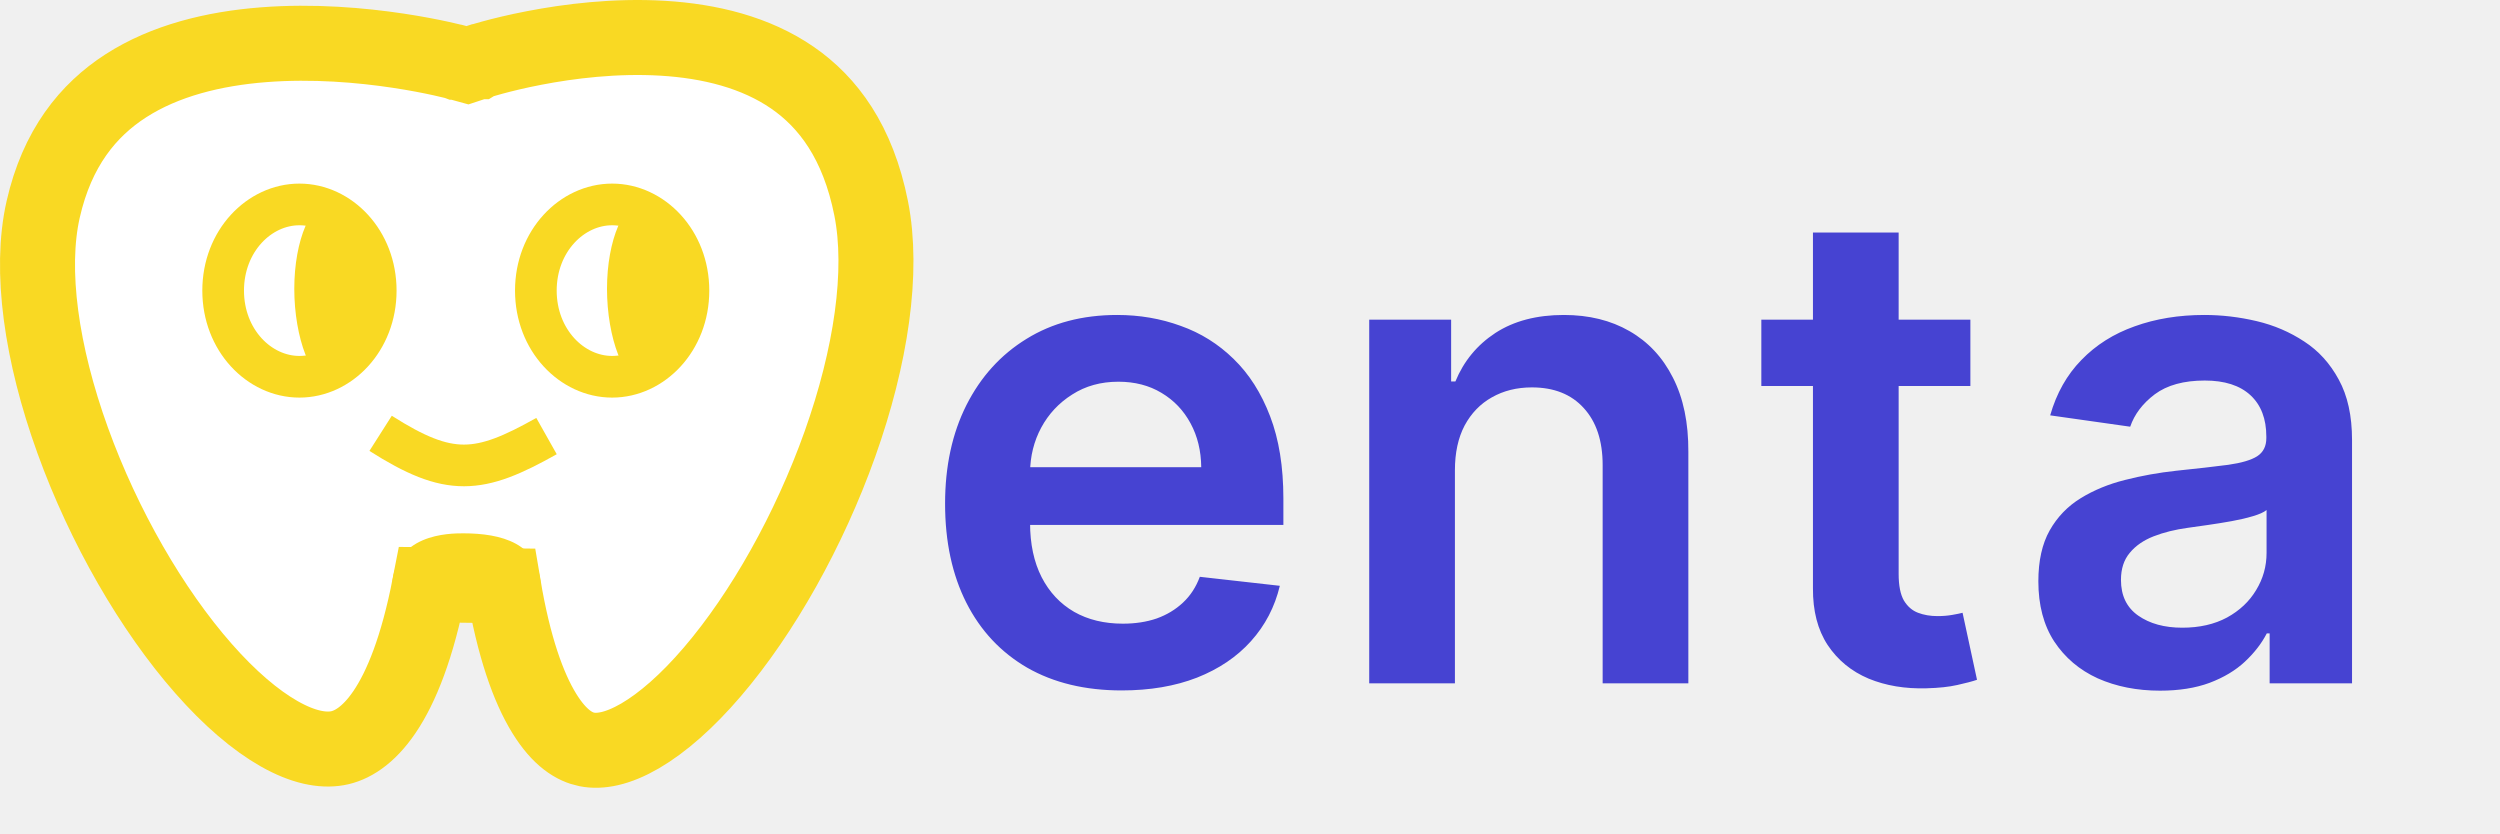
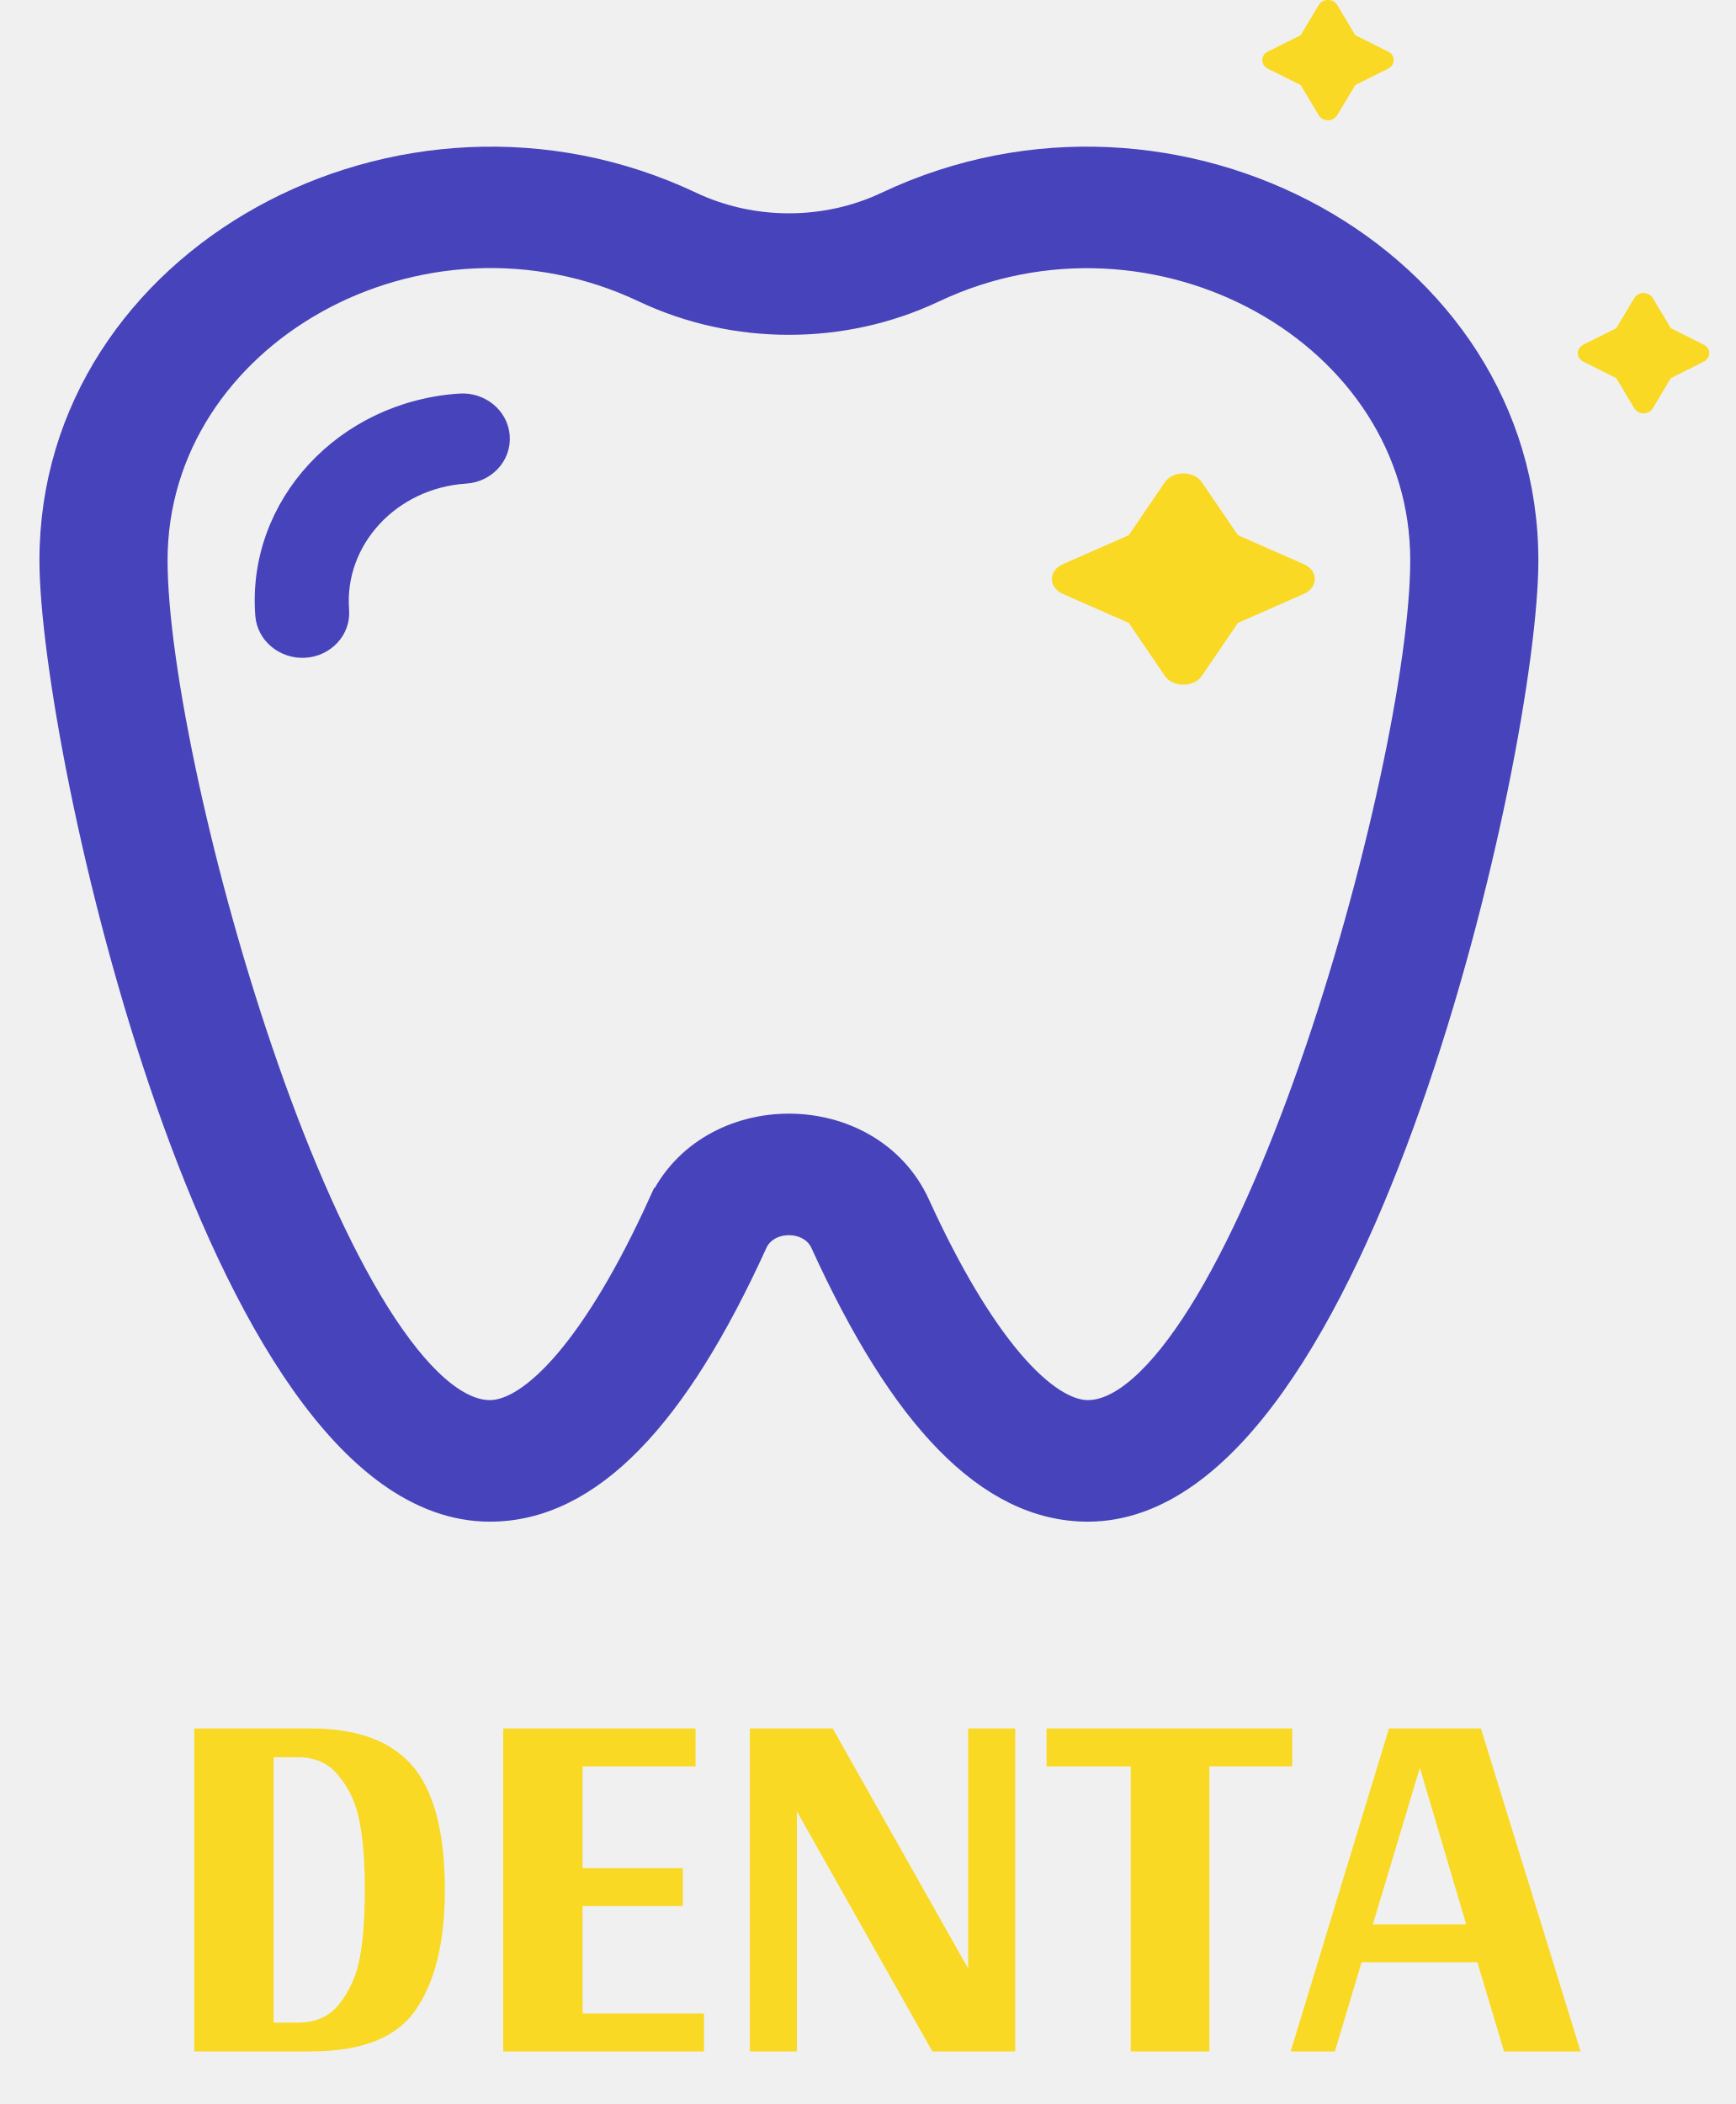
- <svg xmlns="http://www.w3.org/2000/svg" width="150" height="50" viewBox="0 0 150 50" fill="none">
-   <path d="M28.693 3.703L28.696 3.701L28.732 3.69C28.767 3.679 28.822 3.662 28.896 3.639C29.046 3.594 29.273 3.528 29.567 3.449C30.156 3.29 31.01 3.078 32.05 2.878C34.144 2.473 36.919 2.124 39.755 2.294C42.602 2.464 45.352 3.147 47.548 4.663C49.682 6.136 51.48 8.521 52.27 12.504C53.024 16.298 52.259 21.403 50.401 26.627C48.557 31.808 45.745 36.803 42.743 40.309C41.241 42.064 39.758 43.367 38.403 44.156C37.041 44.947 35.989 45.12 35.213 44.966C34.489 44.822 33.584 44.31 32.655 42.801C31.703 41.257 30.822 38.807 30.207 35.144L25.78 35.088C24.317 42.627 21.879 44.606 20.246 44.894C19.347 45.053 18.187 44.841 16.75 44.025C15.318 43.212 13.77 41.886 12.214 40.117C9.105 36.583 6.223 31.578 4.362 26.426C2.482 21.225 1.762 16.208 2.59 12.564C3.424 8.893 5.278 6.61 7.555 5.145C9.897 3.638 12.819 2.917 15.816 2.684C18.797 2.451 21.703 2.712 23.886 3.041C24.971 3.204 25.863 3.382 26.477 3.517C26.785 3.585 27.021 3.641 27.178 3.68C27.256 3.7 27.314 3.715 27.351 3.724L27.389 3.734L27.394 3.736L27.395 3.736L27.396 3.736L27.396 3.736L28.048 3.915L28.69 3.703L28.691 3.703L28.691 3.703L28.693 3.703Z" fill="white" stroke="#F9D923" stroke-width="4.5" />
-   <path d="M22.837 26C26.974 28.632 28.733 28.449 32.791 26.164" stroke="#F9D923" stroke-width="2.5" />
-   <path d="M22.544 17.436C22.544 20.408 20.383 22.606 17.966 22.606C15.549 22.606 13.389 20.408 13.389 17.436C13.389 14.464 15.549 12.266 17.966 12.266C20.383 12.266 22.544 14.464 22.544 17.436Z" fill="white" stroke="#F9D923" stroke-width="2.5" />
-   <path d="M41.307 17.436C41.307 20.408 39.146 22.606 36.729 22.606C34.312 22.606 32.151 20.408 32.151 17.436C32.151 14.464 34.312 12.266 36.729 12.266C39.146 12.266 41.307 14.464 41.307 17.436Z" fill="white" stroke="#F9D923" stroke-width="2.5" />
-   <path d="M23.176 17.328C23.176 20.261 21.197 23.016 19.938 23.016C18.678 23.016 17.657 20.261 17.657 17.328C17.657 14.394 18.678 12.016 19.938 12.016C21.197 12.016 23.176 14.394 23.176 17.328Z" fill="#F9D923" />
-   <path d="M41.939 17.328C41.939 20.261 39.96 23.016 38.701 23.016C37.441 23.016 36.42 20.261 36.42 17.328C36.42 14.394 37.441 12.016 38.701 12.016C39.96 12.016 41.939 14.394 41.939 17.328Z" fill="#F9D923" />
-   <path d="M32.453 35.344C32.453 36.41 28.544 35.696 27.4 35.696C26.256 35.696 23.523 36.575 23.523 35.344C23.523 32 26.998 32 27.8 32C30.008 32 32.453 32.557 32.453 35.344Z" fill="#F9D923" />
-   <path d="M67.301 41.426C65.114 41.426 63.224 40.972 61.633 40.062C60.052 39.144 58.835 37.847 57.983 36.17C57.131 34.485 56.705 32.501 56.705 30.219C56.705 27.974 57.131 26.005 57.983 24.31C58.845 22.605 60.047 21.279 61.591 20.332C63.135 19.376 64.948 18.898 67.031 18.898C68.376 18.898 69.645 19.116 70.838 19.551C72.041 19.977 73.101 20.64 74.02 21.54C74.948 22.439 75.677 23.585 76.207 24.977C76.738 26.36 77.003 28.008 77.003 29.921V31.497H59.119V28.031H72.074C72.064 27.046 71.851 26.171 71.435 25.403C71.018 24.627 70.436 24.016 69.688 23.571C68.949 23.126 68.087 22.903 67.102 22.903C66.051 22.903 65.128 23.159 64.332 23.671C63.537 24.172 62.917 24.835 62.472 25.659C62.036 26.474 61.813 27.368 61.804 28.344V31.369C61.804 32.638 62.036 33.727 62.5 34.636C62.964 35.536 63.613 36.227 64.446 36.71C65.279 37.184 66.255 37.42 67.372 37.42C68.12 37.42 68.797 37.316 69.403 37.108C70.01 36.89 70.535 36.573 70.98 36.156C71.425 35.74 71.761 35.224 71.989 34.608L76.79 35.148C76.487 36.417 75.909 37.525 75.057 38.472C74.214 39.409 73.135 40.138 71.818 40.659C70.502 41.17 68.996 41.426 67.301 41.426ZM87.295 28.216V41H82.153V19.182H87.068V22.889H87.323C87.825 21.668 88.626 20.697 89.724 19.977C90.832 19.258 92.2 18.898 93.829 18.898C95.335 18.898 96.646 19.22 97.764 19.864C98.891 20.508 99.762 21.44 100.377 22.662C101.002 23.884 101.31 25.366 101.301 27.108V41H96.159V27.903C96.159 26.445 95.78 25.304 95.022 24.48C94.274 23.656 93.237 23.244 91.912 23.244C91.012 23.244 90.212 23.443 89.511 23.841C88.82 24.229 88.275 24.793 87.877 25.531C87.489 26.27 87.295 27.165 87.295 28.216ZM118.223 19.182V23.159H105.68V19.182H118.223ZM108.777 13.954H113.919V34.438C113.919 35.129 114.023 35.659 114.231 36.028C114.449 36.388 114.733 36.635 115.084 36.767C115.434 36.9 115.822 36.966 116.248 36.966C116.57 36.966 116.864 36.942 117.129 36.895C117.404 36.847 117.612 36.805 117.754 36.767L118.621 40.787C118.346 40.882 117.953 40.986 117.442 41.099C116.94 41.213 116.324 41.279 115.595 41.298C114.307 41.336 113.147 41.142 112.115 40.716C111.083 40.28 110.264 39.608 109.658 38.699C109.061 37.79 108.767 36.653 108.777 35.29V13.954ZM129.602 41.44C128.219 41.44 126.974 41.194 125.866 40.702C124.767 40.2 123.896 39.461 123.252 38.486C122.618 37.51 122.301 36.308 122.301 34.878C122.301 33.647 122.528 32.629 122.982 31.824C123.437 31.019 124.057 30.375 124.843 29.892C125.629 29.409 126.515 29.044 127.499 28.798C128.494 28.543 129.521 28.358 130.582 28.244C131.86 28.112 132.897 27.993 133.693 27.889C134.488 27.776 135.066 27.605 135.426 27.378C135.795 27.141 135.98 26.776 135.98 26.284V26.199C135.98 25.129 135.662 24.3 135.028 23.713C134.393 23.126 133.48 22.832 132.286 22.832C131.027 22.832 130.028 23.107 129.289 23.656C128.56 24.206 128.068 24.854 127.812 25.602L123.011 24.921C123.39 23.595 124.015 22.487 124.886 21.597C125.757 20.697 126.822 20.025 128.082 19.579C129.341 19.125 130.733 18.898 132.258 18.898C133.309 18.898 134.355 19.021 135.397 19.267C136.439 19.513 137.391 19.921 138.252 20.489C139.114 21.047 139.805 21.81 140.326 22.776C140.856 23.741 141.122 24.949 141.122 26.398V41H136.178V38.003H136.008C135.695 38.609 135.255 39.177 134.687 39.707C134.128 40.228 133.423 40.65 132.57 40.972C131.728 41.284 130.738 41.44 129.602 41.44ZM130.937 37.662C131.969 37.662 132.864 37.458 133.622 37.051C134.379 36.635 134.962 36.085 135.369 35.403C135.785 34.722 135.994 33.978 135.994 33.173V30.602C135.833 30.735 135.558 30.858 135.17 30.972C134.791 31.085 134.365 31.185 133.891 31.27C133.418 31.355 132.949 31.431 132.485 31.497C132.021 31.563 131.619 31.62 131.278 31.668C130.511 31.772 129.824 31.942 129.218 32.179C128.612 32.416 128.134 32.747 127.784 33.173C127.433 33.59 127.258 34.13 127.258 34.793C127.258 35.74 127.604 36.455 128.295 36.938C128.986 37.42 129.867 37.662 130.937 37.662Z" fill="#4643D2" />
+ <svg xmlns="http://www.w3.org/2000/svg" width="33" height="40" viewBox="0 0 33 40" fill="none">
+   <path d="M3.694 32.861H5.909C6.71 32.861 7.315 33.057 7.724 33.448C8.214 33.911 8.458 34.738 8.458 35.931C8.458 36.909 8.276 37.666 7.911 38.199C7.555 38.733 6.888 39 5.909 39H3.694V32.861ZM5.202 38.453H5.669C6.007 38.453 6.27 38.333 6.456 38.093C6.652 37.843 6.781 37.55 6.843 37.212C6.906 36.865 6.937 36.438 6.937 35.931C6.937 35.423 6.906 35.001 6.843 34.663C6.781 34.316 6.652 34.022 6.456 33.782C6.27 33.533 6.007 33.408 5.669 33.408H5.202V38.453ZM13.385 38.279V39H9.568V32.861H13.225V33.582H11.076V35.517H12.984V36.237H11.076V38.279H13.385ZM19.303 32.861V39H17.728L15.152 34.436V39H14.258V32.861H15.833L18.408 37.425V32.861H19.303ZM24.57 32.861V33.582H22.995V39H21.5V33.582H19.899V32.861H24.57ZM28.091 37.305H25.889L25.382 39H24.541L26.41 32.861H28.158L30.053 39H28.598L28.091 37.305ZM27.878 36.584L26.997 33.608L26.103 36.584H27.878Z" fill="#F9D923" />
+   <path d="M16.871 3.89L16.871 3.89C15.7 4.444 14.3 4.444 13.129 3.89C7.644 1.296 1 4.932 1 10.653C1 12.422 1.795 16.895 3.202 20.922C3.906 22.937 4.77 24.859 5.776 26.282C6.774 27.695 7.958 28.679 9.316 28.679C10.265 28.679 11.149 28.234 11.977 27.387C12.803 26.544 13.586 25.287 14.344 23.622C14.458 23.372 14.717 23.233 15 23.233C15.283 23.233 15.542 23.372 15.656 23.622L15.656 23.622C16.414 25.287 17.197 26.544 18.023 27.387C18.851 28.234 19.735 28.679 20.684 28.679C22.029 28.679 23.207 27.702 24.203 26.298C25.207 24.884 26.073 22.972 26.78 20.963C28.192 16.951 29 12.477 29 10.653C29 4.934 22.358 1.295 16.871 3.89ZM17.437 22.912L17.437 22.912C16.981 21.91 15.979 21.422 15 21.422C14.021 21.422 13.019 21.91 12.563 22.912L12.752 22.998L12.563 22.912C11.974 24.204 11.372 25.207 10.8 25.883C10.217 26.571 9.709 26.868 9.316 26.868C9.007 26.868 8.665 26.716 8.292 26.39C7.921 26.065 7.542 25.587 7.164 24.985C6.41 23.781 5.686 22.124 5.057 20.328C3.797 16.73 2.936 12.645 2.936 10.653C2.936 6.345 7.995 3.491 12.254 5.505C13.974 6.319 16.026 6.319 17.746 5.505C19.862 4.505 22.195 4.707 24 5.707C25.805 6.707 27.064 8.493 27.064 10.653C27.064 12.636 26.204 16.721 24.944 20.321C24.314 22.119 23.591 23.777 22.837 24.982C22.459 25.585 22.079 26.064 21.708 26.389C21.336 26.715 20.994 26.868 20.684 26.868C20.291 26.868 19.783 26.571 19.2 25.883C18.628 25.207 18.026 24.204 17.437 22.912Z" fill="#4643BB" stroke="#4643BB" stroke-width="0.5" />
+   <path d="M7.876 26.918C9.238 27.504 10.698 27.297 11.13 26.457C11.197 26.328 11.082 26.152 10.874 26.063C10.666 25.973 10.444 26.005 10.378 26.133C10.077 26.717 9.062 26.861 8.115 26.454C7.907 26.364 7.685 26.396 7.619 26.524C7.553 26.652 7.668 26.828 7.876 26.918Z" fill="#4643BB" />
+   <path d="M8.745 7.632C6.529 7.775 4.841 9.591 5.004 11.697C5.035 12.095 5.4 12.381 5.801 12.355C6.201 12.329 6.518 11.999 6.488 11.601C6.386 10.291 7.439 9.136 8.855 9.044C9.256 9.018 9.572 8.688 9.542 8.29C9.511 7.891 9.146 7.606 8.745 7.632Z" fill="#4643BB" stroke="#4643BB" stroke-width="0.3" />
+   <path d="M24.791 10.726L23.538 10.175L22.852 9.168C22.782 9.064 22.646 9 22.5 9C22.354 9 22.218 9.064 22.148 9.168L21.462 10.175L20.209 10.726C20.08 10.782 20 10.891 20 11.008C20 11.126 20.08 11.235 20.209 11.291L21.462 11.842L22.148 12.849C22.218 12.953 22.354 13.017 22.5 13.017C22.646 13.017 22.782 12.953 22.852 12.849L23.538 11.842L24.791 11.291C24.92 11.235 25 11.126 25 11.008C25 10.891 24.92 10.782 24.791 10.726ZM23.049 11.322C22.982 11.352 22.927 11.396 22.89 11.45L22.5 12.023L22.11 11.45C22.073 11.396 22.018 11.351 21.95 11.322L21.238 11.008L21.95 10.695C22.018 10.666 22.073 10.621 22.11 10.567L22.5 9.994L22.89 10.567C22.927 10.621 22.982 10.666 23.049 10.695L23.762 11.008L23.049 11.322Z" fill="#F9D923" />
+   <path d="M32.395 6.553L31.769 6.24L31.426 5.667C31.391 5.608 31.323 5.571 31.25 5.571C31.177 5.571 31.109 5.608 31.074 5.667L30.731 6.24L30.105 6.553C30.04 6.585 30 6.647 30 6.714C30 6.781 30.04 6.843 30.105 6.875L30.731 7.189L31.074 7.762C31.109 7.821 31.177 7.857 31.25 7.857C31.323 7.857 31.391 7.82 31.426 7.762L31.769 7.189L32.395 6.875C32.46 6.843 32.5 6.781 32.5 6.714C32.5 6.647 32.46 6.585 32.395 6.553ZM31.525 6.893C31.491 6.91 31.463 6.935 31.445 6.965L31.25 7.291L31.055 6.965C31.036 6.935 31.009 6.909 30.975 6.893L30.619 6.714L30.975 6.536C31.009 6.519 31.037 6.494 31.055 6.463L31.25 6.137L31.445 6.463C31.463 6.494 31.491 6.519 31.525 6.536L31.881 6.714L31.525 6.893Z" fill="#F9D923" />
+   <path d="M26.395 0.982L25.769 0.669L25.426 0.095C25.391 0.037 25.323 0 25.25 0C25.177 0 25.109 0.037 25.074 0.095L24.731 0.669L24.105 0.982C24.04 1.014 24 1.076 24 1.143C24 1.21 24.04 1.272 24.105 1.304L24.731 1.617L25.074 2.19C25.109 2.249 25.177 2.286 25.25 2.286C25.323 2.286 25.391 2.249 25.426 2.19L25.769 1.617L26.395 1.304C26.46 1.272 26.5 1.21 26.5 1.143C26.5 1.076 26.46 1.014 26.395 0.982ZM25.525 1.321C25.491 1.338 25.463 1.363 25.445 1.394L25.25 1.72L25.055 1.394C25.036 1.363 25.009 1.338 24.975 1.321L24.619 1.143L24.975 0.965C25.009 0.948 25.037 0.923 25.055 0.892L25.25 0.566L25.445 0.892C25.463 0.923 25.491 0.948 25.525 0.965L25.881 1.143L25.525 1.321Z" fill="#F9D923" />
+   <path d="M21.25 10.714L22.5 9.571L23.125 10.143L23.75 10.714V11.286L22.5 12.429L21.25 11.286V10.714Z" fill="#F9D923" />
+   <path d="M24.5 1.114L25.312 0.5L25.625 0.886L25.938 1.114V1.343L25.312 1.8L24.688 1.343L24.5 1.114Z" fill="#F9D923" />
+   <path d="M30.625 6.6L31.25 6.143L31.562 6.371L31.875 6.6V6.829L31.25 7.286L30.625 6.829V6.6Z" fill="#F9D923" />
</svg>
